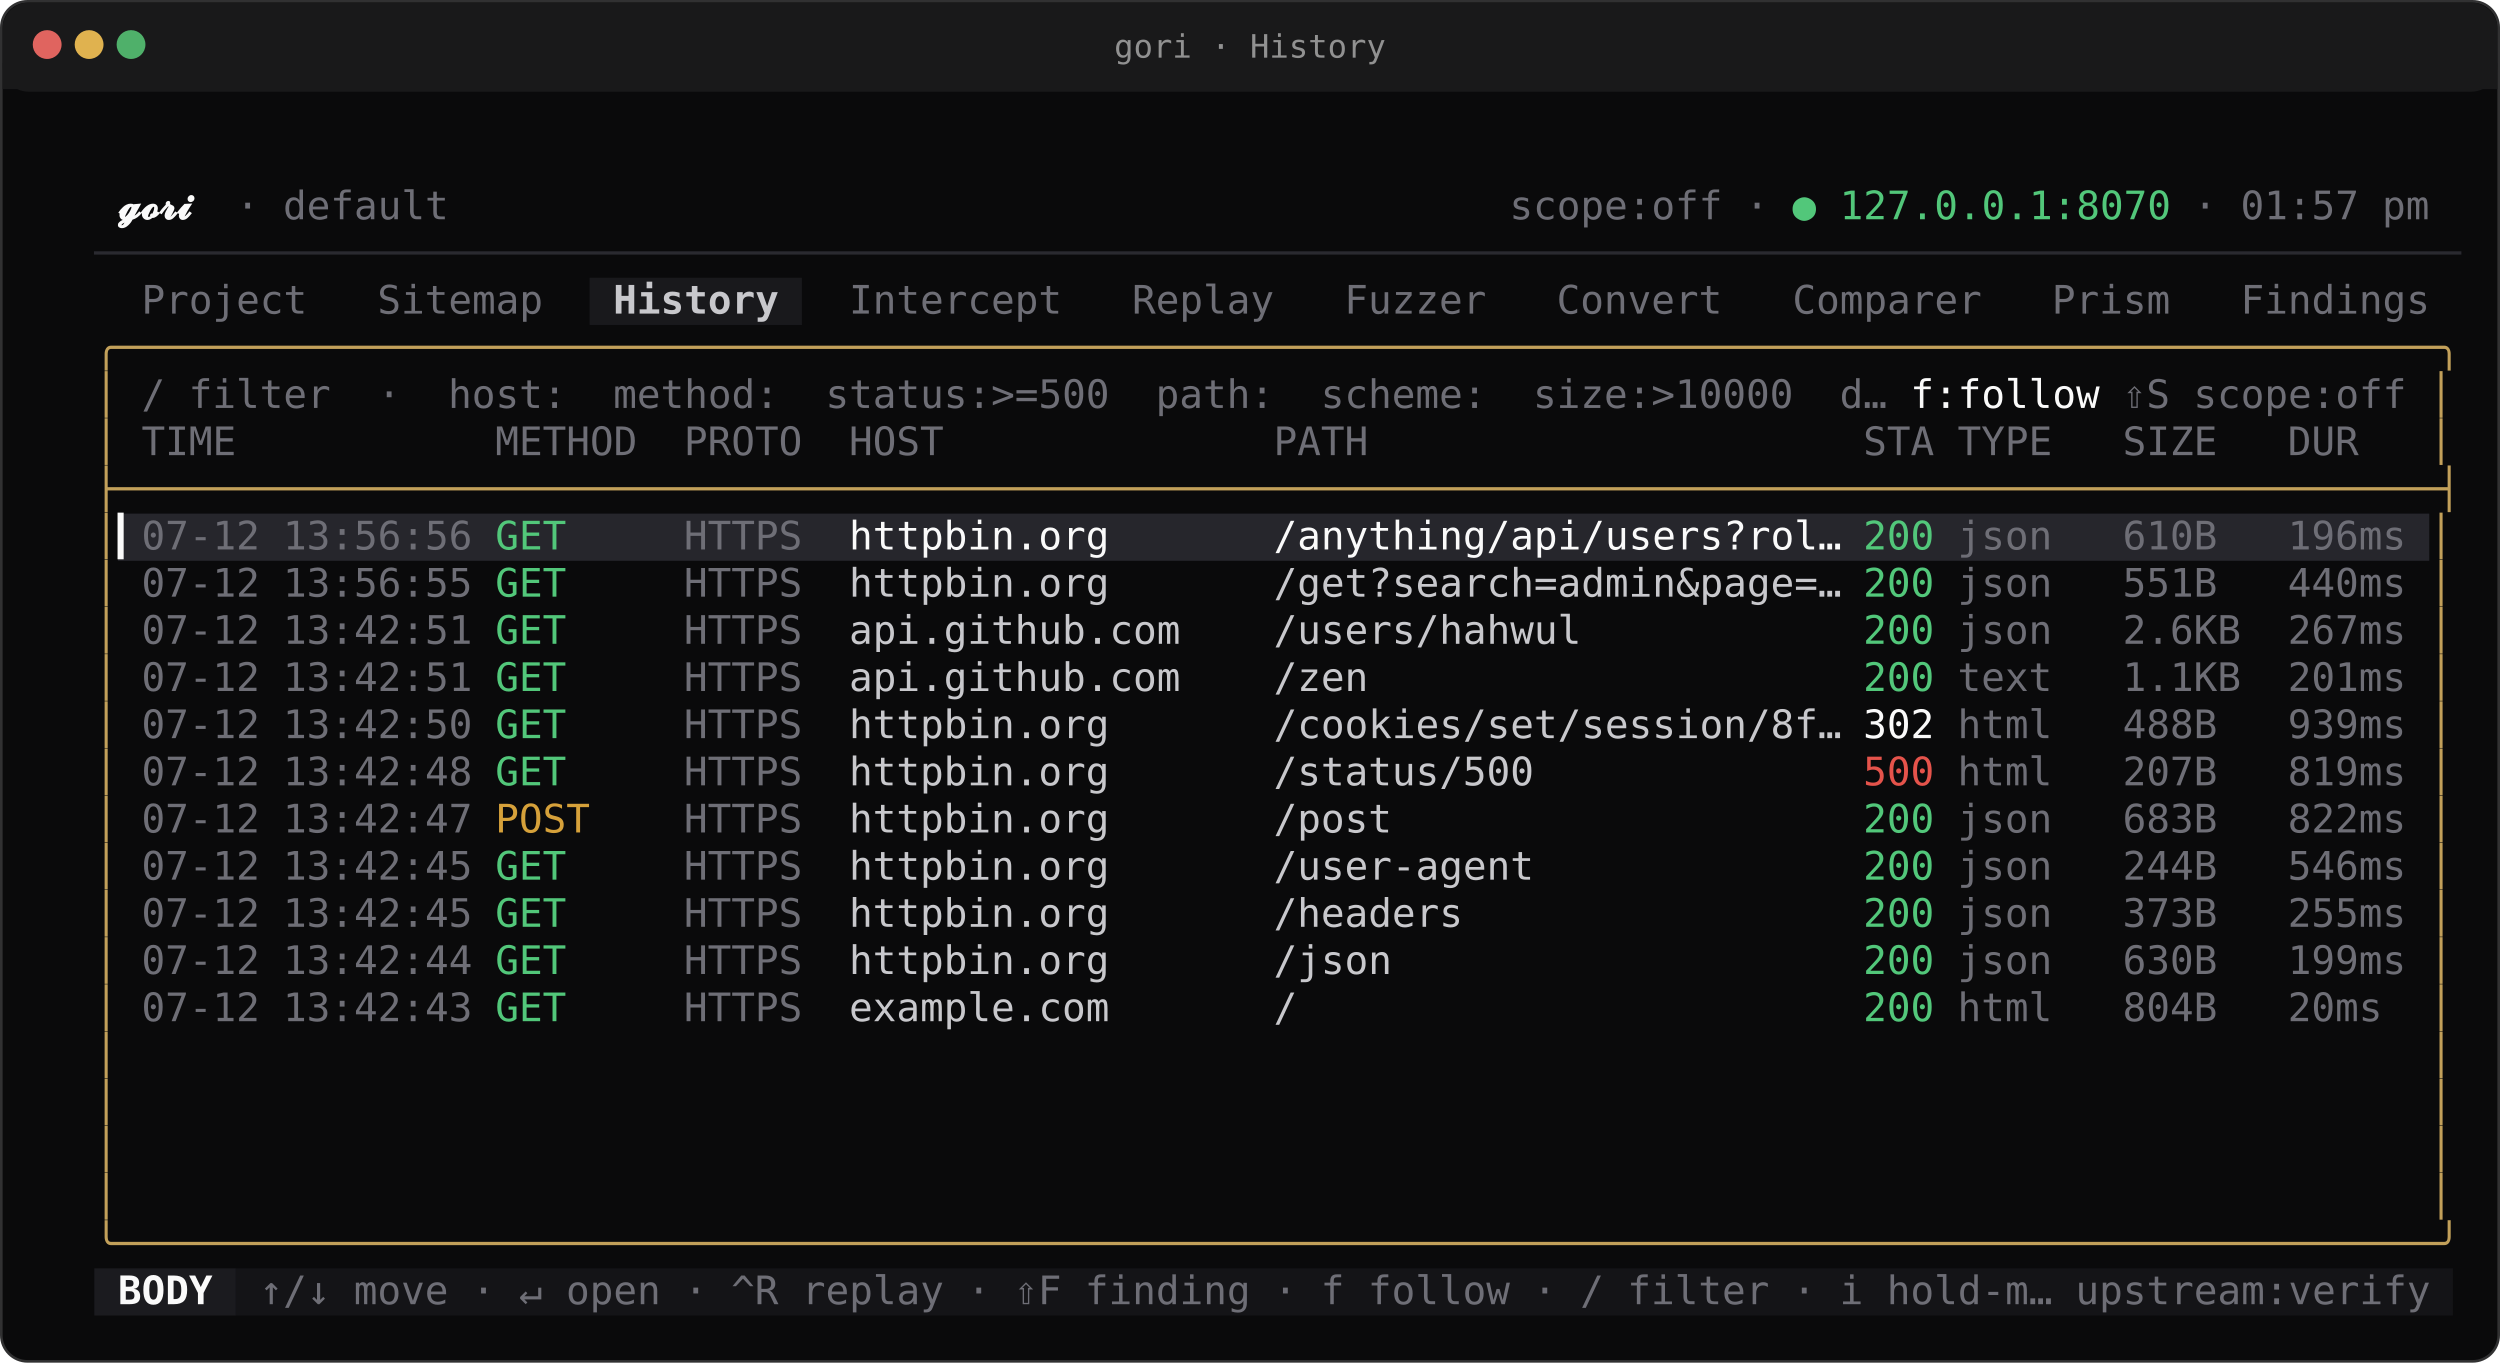
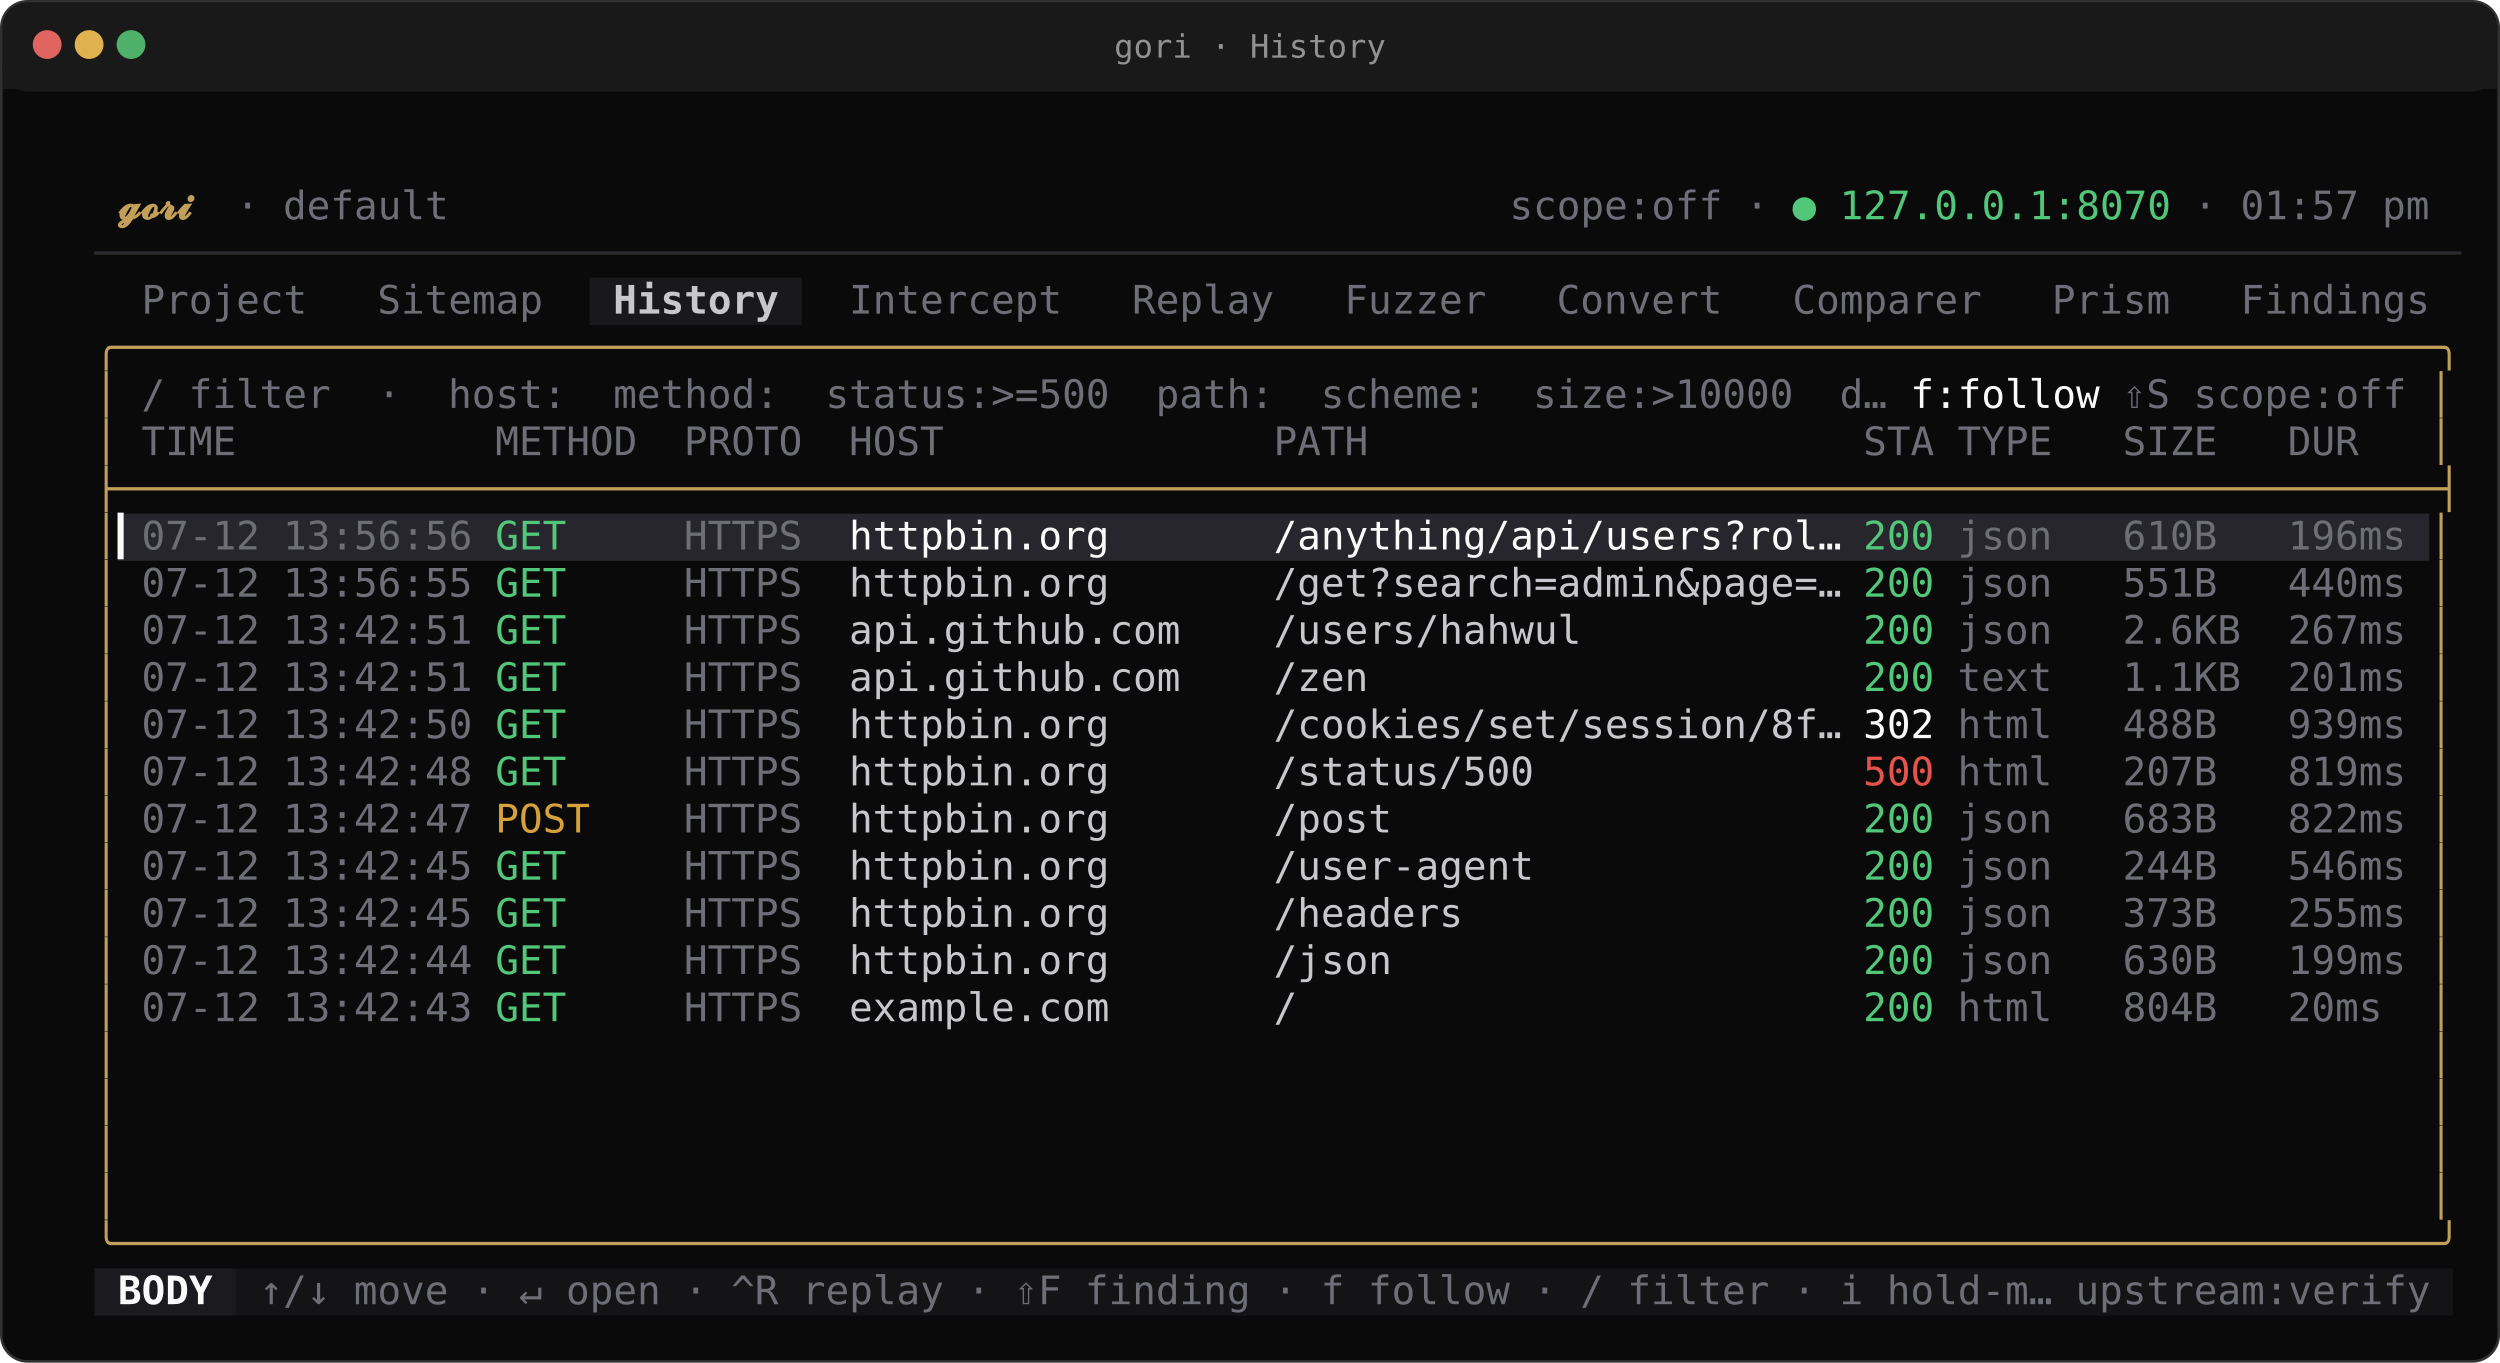
<svg xmlns="http://www.w3.org/2000/svg" width="954" height="520" viewBox="0 0 954.0 520.0" font-family="ui-monospace,'SF Mono','JetBrains Mono',Menlo,Consolas,monospace" font-size="15.0px" role="img" aria-label="gori · History">
  <rect x="0.5" y="0.5" width="953.0" height="519.0" rx="10" ry="10" fill="#0a0a0b" stroke="#313132" stroke-width="1" />
  <rect x="1" y="1" width="952.0" height="34.0" rx="10" ry="10" fill="#19191a" />
  <rect x="1" y="24.0" width="952.0" height="10" fill="#19191a" />
  <circle cx="18.0" cy="17.0" r="5.5" fill="#e0645f" />
  <circle cx="34.0" cy="17.0" r="5.5" fill="#e0b24f" />
  <circle cx="50.0" cy="17.0" r="5.5" fill="#4fb06a" />
  <text x="477.0" y="22.0" text-anchor="middle" fill="#919191" font-size="12.3px">gori · History</text>
  <rect x="225.00" y="106.00" width="81.00" height="18.00" fill="#19191c" />
  <rect x="45.00" y="196.00" width="882.00" height="18.00" fill="#26262c" />
  <rect x="36.00" y="484.00" width="54.00" height="18.00" fill="#1b1b1f" />
  <rect x="90.00" y="484.00" width="846.00" height="18.00" fill="#141417" />
-   <text x="45.00" y="83.68" textLength="36.00" lengthAdjust="spacingAndGlyphs" fill="#fafafa" font-weight="700" xml:space="preserve">𝓰𝓸𝓻𝓲</text>
+   <text x="45.00" y="83.68" textLength="36.00" lengthAdjust="spacingAndGlyphs" fill="#c2a05a" font-weight="700" xml:space="preserve">𝓰𝓸𝓻𝓲</text>
  <text x="90.00" y="83.68" textLength="9.00" lengthAdjust="spacingAndGlyphs" fill="#6e6e76" xml:space="preserve">·</text>
  <text x="108.00" y="83.68" textLength="63.00" lengthAdjust="spacingAndGlyphs" fill="#6e6e76" xml:space="preserve">default</text>
  <text x="576.00" y="83.68" textLength="81.00" lengthAdjust="spacingAndGlyphs" fill="#6e6e76" xml:space="preserve">scope:off</text>
  <text x="666.00" y="83.68" textLength="9.00" lengthAdjust="spacingAndGlyphs" fill="#6e6e76" xml:space="preserve">·</text>
  <text x="684.00" y="83.68" textLength="9.00" lengthAdjust="spacingAndGlyphs" fill="#52c77a" xml:space="preserve">●</text>
  <text x="702.00" y="83.68" textLength="126.00" lengthAdjust="spacingAndGlyphs" fill="#52c77a" xml:space="preserve">127.0.0.1:8070</text>
  <text x="837.00" y="83.68" textLength="9.00" lengthAdjust="spacingAndGlyphs" fill="#6e6e76" xml:space="preserve">·</text>
  <text x="855.00" y="83.68" textLength="45.00" lengthAdjust="spacingAndGlyphs" fill="#6e6e76" xml:space="preserve">01:57</text>
  <text x="909.00" y="83.68" textLength="18.00" lengthAdjust="spacingAndGlyphs" fill="#6e6e76" xml:space="preserve">pm</text>
  <text x="36.00" y="101.68" textLength="900.00" lengthAdjust="spacingAndGlyphs" fill="#2a2a30" xml:space="preserve">────────────────────────────────────────────────────────────────────────────────────────────────────</text>
  <text x="54.00" y="119.68" textLength="63.00" lengthAdjust="spacingAndGlyphs" fill="#6e6e76" xml:space="preserve">Project</text>
  <text x="144.00" y="119.68" textLength="63.00" lengthAdjust="spacingAndGlyphs" fill="#6e6e76" xml:space="preserve">Sitemap</text>
  <text x="234.00" y="119.68" textLength="63.00" lengthAdjust="spacingAndGlyphs" fill="#c8c8cc" font-weight="700" xml:space="preserve">History</text>
  <text x="324.00" y="119.68" textLength="81.00" lengthAdjust="spacingAndGlyphs" fill="#6e6e76" xml:space="preserve">Intercept</text>
  <text x="432.00" y="119.68" textLength="54.00" lengthAdjust="spacingAndGlyphs" fill="#6e6e76" xml:space="preserve">Replay</text>
  <text x="513.00" y="119.68" textLength="54.00" lengthAdjust="spacingAndGlyphs" fill="#6e6e76" xml:space="preserve">Fuzzer</text>
  <text x="594.00" y="119.68" textLength="63.00" lengthAdjust="spacingAndGlyphs" fill="#6e6e76" xml:space="preserve">Convert</text>
  <text x="684.00" y="119.68" textLength="72.00" lengthAdjust="spacingAndGlyphs" fill="#6e6e76" xml:space="preserve">Comparer</text>
  <text x="783.00" y="119.68" textLength="45.00" lengthAdjust="spacingAndGlyphs" fill="#6e6e76" xml:space="preserve">Prism</text>
  <text x="855.00" y="119.68" textLength="72.00" lengthAdjust="spacingAndGlyphs" fill="#6e6e76" xml:space="preserve">Findings</text>
  <text x="36.00" y="137.68" textLength="900.00" lengthAdjust="spacingAndGlyphs" fill="#c2a05a" xml:space="preserve">╭──────────────────────────────────────────────────────────────────────────────────────────────────╮</text>
  <text x="36.00" y="155.68" textLength="9.00" lengthAdjust="spacingAndGlyphs" fill="#c2a05a" xml:space="preserve">│</text>
  <text x="54.00" y="155.68" textLength="9.00" lengthAdjust="spacingAndGlyphs" fill="#6e6e76" xml:space="preserve">/</text>
  <text x="72.00" y="155.68" textLength="54.00" lengthAdjust="spacingAndGlyphs" fill="#6e6e76" xml:space="preserve">filter</text>
  <text x="144.00" y="155.68" textLength="9.00" lengthAdjust="spacingAndGlyphs" fill="#6e6e76" xml:space="preserve">·</text>
  <text x="171.00" y="155.68" textLength="45.00" lengthAdjust="spacingAndGlyphs" fill="#6e6e76" xml:space="preserve">host:</text>
  <text x="234.00" y="155.68" textLength="63.00" lengthAdjust="spacingAndGlyphs" fill="#6e6e76" xml:space="preserve">method:</text>
  <text x="315.00" y="155.68" textLength="108.00" lengthAdjust="spacingAndGlyphs" fill="#6e6e76" xml:space="preserve">status:&gt;=500</text>
  <text x="441.00" y="155.68" textLength="45.00" lengthAdjust="spacingAndGlyphs" fill="#6e6e76" xml:space="preserve">path:</text>
  <text x="504.00" y="155.68" textLength="63.00" lengthAdjust="spacingAndGlyphs" fill="#6e6e76" xml:space="preserve">scheme:</text>
  <text x="585.00" y="155.68" textLength="99.00" lengthAdjust="spacingAndGlyphs" fill="#6e6e76" xml:space="preserve">size:&gt;10000</text>
  <text x="702.00" y="155.68" textLength="18.00" lengthAdjust="spacingAndGlyphs" fill="#6e6e76" xml:space="preserve">d…</text>
  <text x="729.00" y="155.68" textLength="72.00" lengthAdjust="spacingAndGlyphs" fill="#fafafa" xml:space="preserve">f:follow</text>
  <text x="810.00" y="155.68" textLength="18.00" lengthAdjust="spacingAndGlyphs" fill="#6e6e76" xml:space="preserve">⇧S</text>
  <text x="837.00" y="155.68" textLength="81.00" lengthAdjust="spacingAndGlyphs" fill="#6e6e76" xml:space="preserve">scope:off</text>
  <text x="927.00" y="155.68" textLength="9.00" lengthAdjust="spacingAndGlyphs" fill="#c2a05a" xml:space="preserve">│</text>
  <text x="36.00" y="173.68" textLength="9.00" lengthAdjust="spacingAndGlyphs" fill="#c2a05a" xml:space="preserve">│</text>
  <text x="54.00" y="173.68" textLength="36.00" lengthAdjust="spacingAndGlyphs" fill="#6e6e76" xml:space="preserve">TIME</text>
  <text x="189.00" y="173.68" textLength="54.00" lengthAdjust="spacingAndGlyphs" fill="#6e6e76" xml:space="preserve">METHOD</text>
  <text x="261.00" y="173.68" textLength="45.00" lengthAdjust="spacingAndGlyphs" fill="#6e6e76" xml:space="preserve">PROTO</text>
  <text x="324.00" y="173.68" textLength="36.00" lengthAdjust="spacingAndGlyphs" fill="#6e6e76" xml:space="preserve">HOST</text>
  <text x="486.00" y="173.68" textLength="36.00" lengthAdjust="spacingAndGlyphs" fill="#6e6e76" xml:space="preserve">PATH</text>
  <text x="711.00" y="173.68" textLength="27.00" lengthAdjust="spacingAndGlyphs" fill="#6e6e76" xml:space="preserve">STA</text>
  <text x="747.00" y="173.68" textLength="36.00" lengthAdjust="spacingAndGlyphs" fill="#6e6e76" xml:space="preserve">TYPE</text>
  <text x="810.00" y="173.68" textLength="36.00" lengthAdjust="spacingAndGlyphs" fill="#6e6e76" xml:space="preserve">SIZE</text>
  <text x="873.00" y="173.68" textLength="27.00" lengthAdjust="spacingAndGlyphs" fill="#6e6e76" xml:space="preserve">DUR</text>
  <text x="927.00" y="173.68" textLength="9.00" lengthAdjust="spacingAndGlyphs" fill="#c2a05a" xml:space="preserve">│</text>
  <text x="36.00" y="191.68" textLength="900.00" lengthAdjust="spacingAndGlyphs" fill="#c2a05a" xml:space="preserve">├──────────────────────────────────────────────────────────────────────────────────────────────────┤</text>
  <text x="36.00" y="209.68" textLength="9.00" lengthAdjust="spacingAndGlyphs" fill="#c2a05a" xml:space="preserve">│</text>
  <text x="45.00" y="209.68" textLength="9.00" lengthAdjust="spacingAndGlyphs" fill="#fafafa" xml:space="preserve">▎</text>
  <text x="54.00" y="209.68" textLength="45.00" lengthAdjust="spacingAndGlyphs" fill="#6e6e76" xml:space="preserve">07-12</text>
  <text x="108.00" y="209.68" textLength="72.00" lengthAdjust="spacingAndGlyphs" fill="#6e6e76" xml:space="preserve">13:56:56</text>
  <text x="189.00" y="209.68" textLength="27.00" lengthAdjust="spacingAndGlyphs" fill="#52c77a" xml:space="preserve">GET</text>
  <text x="261.00" y="209.68" textLength="45.00" lengthAdjust="spacingAndGlyphs" fill="#6e6e76" xml:space="preserve">HTTPS</text>
  <text x="324.00" y="209.68" textLength="99.00" lengthAdjust="spacingAndGlyphs" fill="#fafafa" xml:space="preserve">httpbin.org</text>
  <text x="486.00" y="209.68" textLength="216.00" lengthAdjust="spacingAndGlyphs" fill="#fafafa" xml:space="preserve">/anything/api/users?rol…</text>
  <text x="711.00" y="209.68" textLength="27.00" lengthAdjust="spacingAndGlyphs" fill="#52c77a" xml:space="preserve">200</text>
  <text x="747.00" y="209.68" textLength="36.00" lengthAdjust="spacingAndGlyphs" fill="#6e6e76" xml:space="preserve">json</text>
  <text x="810.00" y="209.68" textLength="36.00" lengthAdjust="spacingAndGlyphs" fill="#6e6e76" xml:space="preserve">610B</text>
  <text x="873.00" y="209.68" textLength="45.00" lengthAdjust="spacingAndGlyphs" fill="#6e6e76" xml:space="preserve">196ms</text>
  <text x="927.00" y="209.68" textLength="9.00" lengthAdjust="spacingAndGlyphs" fill="#c2a05a" xml:space="preserve">│</text>
  <text x="36.00" y="227.68" textLength="9.00" lengthAdjust="spacingAndGlyphs" fill="#c2a05a" xml:space="preserve">│</text>
  <text x="54.00" y="227.68" textLength="45.00" lengthAdjust="spacingAndGlyphs" fill="#6e6e76" xml:space="preserve">07-12</text>
  <text x="108.00" y="227.68" textLength="72.00" lengthAdjust="spacingAndGlyphs" fill="#6e6e76" xml:space="preserve">13:56:55</text>
  <text x="189.00" y="227.68" textLength="27.00" lengthAdjust="spacingAndGlyphs" fill="#52c77a" xml:space="preserve">GET</text>
  <text x="261.00" y="227.68" textLength="45.00" lengthAdjust="spacingAndGlyphs" fill="#6e6e76" xml:space="preserve">HTTPS</text>
  <text x="324.00" y="227.68" textLength="99.00" lengthAdjust="spacingAndGlyphs" fill="#c8c8cc" xml:space="preserve">httpbin.org</text>
  <text x="486.00" y="227.68" textLength="216.00" lengthAdjust="spacingAndGlyphs" fill="#c8c8cc" xml:space="preserve">/get?search=admin&amp;page=…</text>
  <text x="711.00" y="227.68" textLength="27.00" lengthAdjust="spacingAndGlyphs" fill="#52c77a" xml:space="preserve">200</text>
  <text x="747.00" y="227.68" textLength="36.00" lengthAdjust="spacingAndGlyphs" fill="#6e6e76" xml:space="preserve">json</text>
  <text x="810.00" y="227.68" textLength="36.00" lengthAdjust="spacingAndGlyphs" fill="#6e6e76" xml:space="preserve">551B</text>
  <text x="873.00" y="227.68" textLength="45.00" lengthAdjust="spacingAndGlyphs" fill="#6e6e76" xml:space="preserve">440ms</text>
  <text x="927.00" y="227.68" textLength="9.00" lengthAdjust="spacingAndGlyphs" fill="#c2a05a" xml:space="preserve">│</text>
  <text x="36.00" y="245.68" textLength="9.00" lengthAdjust="spacingAndGlyphs" fill="#c2a05a" xml:space="preserve">│</text>
  <text x="54.00" y="245.68" textLength="45.00" lengthAdjust="spacingAndGlyphs" fill="#6e6e76" xml:space="preserve">07-12</text>
  <text x="108.00" y="245.68" textLength="72.00" lengthAdjust="spacingAndGlyphs" fill="#6e6e76" xml:space="preserve">13:42:51</text>
  <text x="189.00" y="245.68" textLength="27.00" lengthAdjust="spacingAndGlyphs" fill="#52c77a" xml:space="preserve">GET</text>
  <text x="261.00" y="245.68" textLength="45.00" lengthAdjust="spacingAndGlyphs" fill="#6e6e76" xml:space="preserve">HTTPS</text>
  <text x="324.00" y="245.68" textLength="126.00" lengthAdjust="spacingAndGlyphs" fill="#c8c8cc" xml:space="preserve">api.github.com</text>
  <text x="486.00" y="245.68" textLength="117.00" lengthAdjust="spacingAndGlyphs" fill="#c8c8cc" xml:space="preserve">/users/hahwul</text>
  <text x="711.00" y="245.68" textLength="27.00" lengthAdjust="spacingAndGlyphs" fill="#52c77a" xml:space="preserve">200</text>
  <text x="747.00" y="245.68" textLength="36.00" lengthAdjust="spacingAndGlyphs" fill="#6e6e76" xml:space="preserve">json</text>
  <text x="810.00" y="245.68" textLength="45.00" lengthAdjust="spacingAndGlyphs" fill="#6e6e76" xml:space="preserve">2.6KB</text>
  <text x="873.00" y="245.68" textLength="45.00" lengthAdjust="spacingAndGlyphs" fill="#6e6e76" xml:space="preserve">267ms</text>
  <text x="927.00" y="245.68" textLength="9.00" lengthAdjust="spacingAndGlyphs" fill="#c2a05a" xml:space="preserve">│</text>
  <text x="36.00" y="263.68" textLength="9.00" lengthAdjust="spacingAndGlyphs" fill="#c2a05a" xml:space="preserve">│</text>
  <text x="54.00" y="263.68" textLength="45.00" lengthAdjust="spacingAndGlyphs" fill="#6e6e76" xml:space="preserve">07-12</text>
  <text x="108.00" y="263.68" textLength="72.00" lengthAdjust="spacingAndGlyphs" fill="#6e6e76" xml:space="preserve">13:42:51</text>
  <text x="189.00" y="263.68" textLength="27.00" lengthAdjust="spacingAndGlyphs" fill="#52c77a" xml:space="preserve">GET</text>
  <text x="261.00" y="263.68" textLength="45.00" lengthAdjust="spacingAndGlyphs" fill="#6e6e76" xml:space="preserve">HTTPS</text>
  <text x="324.00" y="263.68" textLength="126.00" lengthAdjust="spacingAndGlyphs" fill="#c8c8cc" xml:space="preserve">api.github.com</text>
  <text x="486.00" y="263.68" textLength="36.00" lengthAdjust="spacingAndGlyphs" fill="#c8c8cc" xml:space="preserve">/zen</text>
  <text x="711.00" y="263.68" textLength="27.00" lengthAdjust="spacingAndGlyphs" fill="#52c77a" xml:space="preserve">200</text>
  <text x="747.00" y="263.68" textLength="36.00" lengthAdjust="spacingAndGlyphs" fill="#6e6e76" xml:space="preserve">text</text>
  <text x="810.00" y="263.68" textLength="45.00" lengthAdjust="spacingAndGlyphs" fill="#6e6e76" xml:space="preserve">1.1KB</text>
  <text x="873.00" y="263.68" textLength="45.00" lengthAdjust="spacingAndGlyphs" fill="#6e6e76" xml:space="preserve">201ms</text>
  <text x="927.00" y="263.68" textLength="9.00" lengthAdjust="spacingAndGlyphs" fill="#c2a05a" xml:space="preserve">│</text>
  <text x="36.00" y="281.68" textLength="9.00" lengthAdjust="spacingAndGlyphs" fill="#c2a05a" xml:space="preserve">│</text>
  <text x="54.00" y="281.68" textLength="45.00" lengthAdjust="spacingAndGlyphs" fill="#6e6e76" xml:space="preserve">07-12</text>
  <text x="108.00" y="281.68" textLength="72.00" lengthAdjust="spacingAndGlyphs" fill="#6e6e76" xml:space="preserve">13:42:50</text>
  <text x="189.00" y="281.68" textLength="27.00" lengthAdjust="spacingAndGlyphs" fill="#52c77a" xml:space="preserve">GET</text>
  <text x="261.00" y="281.68" textLength="45.00" lengthAdjust="spacingAndGlyphs" fill="#6e6e76" xml:space="preserve">HTTPS</text>
  <text x="324.00" y="281.68" textLength="99.00" lengthAdjust="spacingAndGlyphs" fill="#c8c8cc" xml:space="preserve">httpbin.org</text>
  <text x="486.00" y="281.68" textLength="216.00" lengthAdjust="spacingAndGlyphs" fill="#c8c8cc" xml:space="preserve">/cookies/set/session/8f…</text>
  <text x="711.00" y="281.68" textLength="27.00" lengthAdjust="spacingAndGlyphs" fill="#fafafa" xml:space="preserve">302</text>
  <text x="747.00" y="281.68" textLength="36.00" lengthAdjust="spacingAndGlyphs" fill="#6e6e76" xml:space="preserve">html</text>
  <text x="810.00" y="281.68" textLength="36.00" lengthAdjust="spacingAndGlyphs" fill="#6e6e76" xml:space="preserve">488B</text>
  <text x="873.00" y="281.68" textLength="45.00" lengthAdjust="spacingAndGlyphs" fill="#6e6e76" xml:space="preserve">939ms</text>
  <text x="927.00" y="281.68" textLength="9.00" lengthAdjust="spacingAndGlyphs" fill="#c2a05a" xml:space="preserve">│</text>
  <text x="36.00" y="299.68" textLength="9.00" lengthAdjust="spacingAndGlyphs" fill="#c2a05a" xml:space="preserve">│</text>
  <text x="54.00" y="299.68" textLength="45.00" lengthAdjust="spacingAndGlyphs" fill="#6e6e76" xml:space="preserve">07-12</text>
  <text x="108.00" y="299.68" textLength="72.00" lengthAdjust="spacingAndGlyphs" fill="#6e6e76" xml:space="preserve">13:42:48</text>
  <text x="189.00" y="299.68" textLength="27.00" lengthAdjust="spacingAndGlyphs" fill="#52c77a" xml:space="preserve">GET</text>
  <text x="261.00" y="299.68" textLength="45.00" lengthAdjust="spacingAndGlyphs" fill="#6e6e76" xml:space="preserve">HTTPS</text>
  <text x="324.00" y="299.68" textLength="99.00" lengthAdjust="spacingAndGlyphs" fill="#c8c8cc" xml:space="preserve">httpbin.org</text>
  <text x="486.00" y="299.68" textLength="99.00" lengthAdjust="spacingAndGlyphs" fill="#c8c8cc" xml:space="preserve">/status/500</text>
  <text x="711.00" y="299.68" textLength="27.00" lengthAdjust="spacingAndGlyphs" fill="#e5534b" xml:space="preserve">500</text>
  <text x="747.00" y="299.68" textLength="36.00" lengthAdjust="spacingAndGlyphs" fill="#6e6e76" xml:space="preserve">html</text>
  <text x="810.00" y="299.68" textLength="36.00" lengthAdjust="spacingAndGlyphs" fill="#6e6e76" xml:space="preserve">207B</text>
  <text x="873.00" y="299.68" textLength="45.00" lengthAdjust="spacingAndGlyphs" fill="#6e6e76" xml:space="preserve">819ms</text>
  <text x="927.00" y="299.68" textLength="9.00" lengthAdjust="spacingAndGlyphs" fill="#c2a05a" xml:space="preserve">│</text>
  <text x="36.00" y="317.68" textLength="9.00" lengthAdjust="spacingAndGlyphs" fill="#c2a05a" xml:space="preserve">│</text>
  <text x="54.00" y="317.68" textLength="45.00" lengthAdjust="spacingAndGlyphs" fill="#6e6e76" xml:space="preserve">07-12</text>
  <text x="108.00" y="317.68" textLength="72.00" lengthAdjust="spacingAndGlyphs" fill="#6e6e76" xml:space="preserve">13:42:47</text>
  <text x="189.00" y="317.68" textLength="36.00" lengthAdjust="spacingAndGlyphs" fill="#d6a13a" xml:space="preserve">POST</text>
  <text x="261.00" y="317.68" textLength="45.00" lengthAdjust="spacingAndGlyphs" fill="#6e6e76" xml:space="preserve">HTTPS</text>
  <text x="324.00" y="317.68" textLength="99.00" lengthAdjust="spacingAndGlyphs" fill="#c8c8cc" xml:space="preserve">httpbin.org</text>
  <text x="486.00" y="317.68" textLength="45.00" lengthAdjust="spacingAndGlyphs" fill="#c8c8cc" xml:space="preserve">/post</text>
  <text x="711.00" y="317.68" textLength="27.00" lengthAdjust="spacingAndGlyphs" fill="#52c77a" xml:space="preserve">200</text>
  <text x="747.00" y="317.68" textLength="36.00" lengthAdjust="spacingAndGlyphs" fill="#6e6e76" xml:space="preserve">json</text>
  <text x="810.00" y="317.68" textLength="36.00" lengthAdjust="spacingAndGlyphs" fill="#6e6e76" xml:space="preserve">683B</text>
  <text x="873.00" y="317.68" textLength="45.00" lengthAdjust="spacingAndGlyphs" fill="#6e6e76" xml:space="preserve">822ms</text>
  <text x="927.00" y="317.68" textLength="9.00" lengthAdjust="spacingAndGlyphs" fill="#c2a05a" xml:space="preserve">│</text>
  <text x="36.00" y="335.68" textLength="9.00" lengthAdjust="spacingAndGlyphs" fill="#c2a05a" xml:space="preserve">│</text>
  <text x="54.00" y="335.68" textLength="45.00" lengthAdjust="spacingAndGlyphs" fill="#6e6e76" xml:space="preserve">07-12</text>
  <text x="108.00" y="335.68" textLength="72.00" lengthAdjust="spacingAndGlyphs" fill="#6e6e76" xml:space="preserve">13:42:45</text>
  <text x="189.00" y="335.68" textLength="27.00" lengthAdjust="spacingAndGlyphs" fill="#52c77a" xml:space="preserve">GET</text>
  <text x="261.00" y="335.68" textLength="45.00" lengthAdjust="spacingAndGlyphs" fill="#6e6e76" xml:space="preserve">HTTPS</text>
  <text x="324.00" y="335.68" textLength="99.00" lengthAdjust="spacingAndGlyphs" fill="#c8c8cc" xml:space="preserve">httpbin.org</text>
  <text x="486.00" y="335.68" textLength="99.00" lengthAdjust="spacingAndGlyphs" fill="#c8c8cc" xml:space="preserve">/user-agent</text>
  <text x="711.00" y="335.68" textLength="27.00" lengthAdjust="spacingAndGlyphs" fill="#52c77a" xml:space="preserve">200</text>
  <text x="747.00" y="335.68" textLength="36.00" lengthAdjust="spacingAndGlyphs" fill="#6e6e76" xml:space="preserve">json</text>
  <text x="810.00" y="335.68" textLength="36.00" lengthAdjust="spacingAndGlyphs" fill="#6e6e76" xml:space="preserve">244B</text>
  <text x="873.00" y="335.68" textLength="45.00" lengthAdjust="spacingAndGlyphs" fill="#6e6e76" xml:space="preserve">546ms</text>
  <text x="927.00" y="335.68" textLength="9.00" lengthAdjust="spacingAndGlyphs" fill="#c2a05a" xml:space="preserve">│</text>
  <text x="36.00" y="353.68" textLength="9.00" lengthAdjust="spacingAndGlyphs" fill="#c2a05a" xml:space="preserve">│</text>
  <text x="54.00" y="353.68" textLength="45.00" lengthAdjust="spacingAndGlyphs" fill="#6e6e76" xml:space="preserve">07-12</text>
  <text x="108.00" y="353.68" textLength="72.00" lengthAdjust="spacingAndGlyphs" fill="#6e6e76" xml:space="preserve">13:42:45</text>
  <text x="189.00" y="353.68" textLength="27.00" lengthAdjust="spacingAndGlyphs" fill="#52c77a" xml:space="preserve">GET</text>
  <text x="261.00" y="353.68" textLength="45.00" lengthAdjust="spacingAndGlyphs" fill="#6e6e76" xml:space="preserve">HTTPS</text>
  <text x="324.00" y="353.68" textLength="99.00" lengthAdjust="spacingAndGlyphs" fill="#c8c8cc" xml:space="preserve">httpbin.org</text>
  <text x="486.00" y="353.68" textLength="72.00" lengthAdjust="spacingAndGlyphs" fill="#c8c8cc" xml:space="preserve">/headers</text>
  <text x="711.00" y="353.68" textLength="27.00" lengthAdjust="spacingAndGlyphs" fill="#52c77a" xml:space="preserve">200</text>
  <text x="747.00" y="353.68" textLength="36.00" lengthAdjust="spacingAndGlyphs" fill="#6e6e76" xml:space="preserve">json</text>
  <text x="810.00" y="353.68" textLength="36.00" lengthAdjust="spacingAndGlyphs" fill="#6e6e76" xml:space="preserve">373B</text>
  <text x="873.00" y="353.68" textLength="45.00" lengthAdjust="spacingAndGlyphs" fill="#6e6e76" xml:space="preserve">255ms</text>
  <text x="927.00" y="353.68" textLength="9.00" lengthAdjust="spacingAndGlyphs" fill="#c2a05a" xml:space="preserve">│</text>
  <text x="36.00" y="371.68" textLength="9.00" lengthAdjust="spacingAndGlyphs" fill="#c2a05a" xml:space="preserve">│</text>
  <text x="54.00" y="371.68" textLength="45.00" lengthAdjust="spacingAndGlyphs" fill="#6e6e76" xml:space="preserve">07-12</text>
  <text x="108.00" y="371.68" textLength="72.00" lengthAdjust="spacingAndGlyphs" fill="#6e6e76" xml:space="preserve">13:42:44</text>
  <text x="189.00" y="371.68" textLength="27.00" lengthAdjust="spacingAndGlyphs" fill="#52c77a" xml:space="preserve">GET</text>
  <text x="261.00" y="371.68" textLength="45.00" lengthAdjust="spacingAndGlyphs" fill="#6e6e76" xml:space="preserve">HTTPS</text>
  <text x="324.00" y="371.68" textLength="99.00" lengthAdjust="spacingAndGlyphs" fill="#c8c8cc" xml:space="preserve">httpbin.org</text>
  <text x="486.00" y="371.68" textLength="45.00" lengthAdjust="spacingAndGlyphs" fill="#c8c8cc" xml:space="preserve">/json</text>
  <text x="711.00" y="371.68" textLength="27.00" lengthAdjust="spacingAndGlyphs" fill="#52c77a" xml:space="preserve">200</text>
  <text x="747.00" y="371.68" textLength="36.00" lengthAdjust="spacingAndGlyphs" fill="#6e6e76" xml:space="preserve">json</text>
  <text x="810.00" y="371.68" textLength="36.00" lengthAdjust="spacingAndGlyphs" fill="#6e6e76" xml:space="preserve">630B</text>
  <text x="873.00" y="371.68" textLength="45.00" lengthAdjust="spacingAndGlyphs" fill="#6e6e76" xml:space="preserve">199ms</text>
  <text x="927.00" y="371.68" textLength="9.00" lengthAdjust="spacingAndGlyphs" fill="#c2a05a" xml:space="preserve">│</text>
  <text x="36.00" y="389.68" textLength="9.00" lengthAdjust="spacingAndGlyphs" fill="#c2a05a" xml:space="preserve">│</text>
  <text x="54.00" y="389.68" textLength="45.00" lengthAdjust="spacingAndGlyphs" fill="#6e6e76" xml:space="preserve">07-12</text>
  <text x="108.00" y="389.68" textLength="72.00" lengthAdjust="spacingAndGlyphs" fill="#6e6e76" xml:space="preserve">13:42:43</text>
  <text x="189.00" y="389.68" textLength="27.00" lengthAdjust="spacingAndGlyphs" fill="#52c77a" xml:space="preserve">GET</text>
  <text x="261.00" y="389.68" textLength="45.00" lengthAdjust="spacingAndGlyphs" fill="#6e6e76" xml:space="preserve">HTTPS</text>
  <text x="324.00" y="389.68" textLength="99.00" lengthAdjust="spacingAndGlyphs" fill="#c8c8cc" xml:space="preserve">example.com</text>
  <text x="486.00" y="389.68" textLength="9.00" lengthAdjust="spacingAndGlyphs" fill="#c8c8cc" xml:space="preserve">/</text>
  <text x="711.00" y="389.68" textLength="27.00" lengthAdjust="spacingAndGlyphs" fill="#52c77a" xml:space="preserve">200</text>
  <text x="747.00" y="389.68" textLength="36.00" lengthAdjust="spacingAndGlyphs" fill="#6e6e76" xml:space="preserve">html</text>
  <text x="810.00" y="389.68" textLength="36.00" lengthAdjust="spacingAndGlyphs" fill="#6e6e76" xml:space="preserve">804B</text>
  <text x="873.00" y="389.68" textLength="36.00" lengthAdjust="spacingAndGlyphs" fill="#6e6e76" xml:space="preserve">20ms</text>
  <text x="927.00" y="389.68" textLength="9.00" lengthAdjust="spacingAndGlyphs" fill="#c2a05a" xml:space="preserve">│</text>
  <text x="36.00" y="407.68" textLength="9.00" lengthAdjust="spacingAndGlyphs" fill="#c2a05a" xml:space="preserve">│</text>
  <text x="927.00" y="407.68" textLength="9.00" lengthAdjust="spacingAndGlyphs" fill="#c2a05a" xml:space="preserve">│</text>
  <text x="36.00" y="425.68" textLength="9.00" lengthAdjust="spacingAndGlyphs" fill="#c2a05a" xml:space="preserve">│</text>
  <text x="927.00" y="425.68" textLength="9.00" lengthAdjust="spacingAndGlyphs" fill="#c2a05a" xml:space="preserve">│</text>
  <text x="36.00" y="443.68" textLength="9.00" lengthAdjust="spacingAndGlyphs" fill="#c2a05a" xml:space="preserve">│</text>
  <text x="927.00" y="443.68" textLength="9.00" lengthAdjust="spacingAndGlyphs" fill="#c2a05a" xml:space="preserve">│</text>
  <text x="36.00" y="461.68" textLength="9.00" lengthAdjust="spacingAndGlyphs" fill="#c2a05a" xml:space="preserve">│</text>
  <text x="927.00" y="461.68" textLength="9.00" lengthAdjust="spacingAndGlyphs" fill="#c2a05a" xml:space="preserve">│</text>
  <text x="36.00" y="479.68" textLength="900.00" lengthAdjust="spacingAndGlyphs" fill="#c2a05a" xml:space="preserve">╰──────────────────────────────────────────────────────────────────────────────────────────────────╯</text>
  <text x="45.00" y="497.68" textLength="36.00" lengthAdjust="spacingAndGlyphs" fill="#fafafa" font-weight="700" xml:space="preserve">BODY</text>
  <text x="99.00" y="497.68" textLength="27.00" lengthAdjust="spacingAndGlyphs" fill="#6e6e76" xml:space="preserve">↑/↓</text>
  <text x="135.00" y="497.68" textLength="36.00" lengthAdjust="spacingAndGlyphs" fill="#6e6e76" xml:space="preserve">move</text>
  <text x="180.00" y="497.68" textLength="9.00" lengthAdjust="spacingAndGlyphs" fill="#6e6e76" xml:space="preserve">·</text>
  <text x="198.00" y="497.68" textLength="9.00" lengthAdjust="spacingAndGlyphs" fill="#6e6e76" xml:space="preserve">↵</text>
  <text x="216.00" y="497.68" textLength="36.00" lengthAdjust="spacingAndGlyphs" fill="#6e6e76" xml:space="preserve">open</text>
  <text x="261.00" y="497.68" textLength="9.00" lengthAdjust="spacingAndGlyphs" fill="#6e6e76" xml:space="preserve">·</text>
  <text x="279.00" y="497.68" textLength="18.00" lengthAdjust="spacingAndGlyphs" fill="#6e6e76" xml:space="preserve">^R</text>
  <text x="306.00" y="497.68" textLength="54.00" lengthAdjust="spacingAndGlyphs" fill="#6e6e76" xml:space="preserve">replay</text>
  <text x="369.00" y="497.68" textLength="9.00" lengthAdjust="spacingAndGlyphs" fill="#6e6e76" xml:space="preserve">·</text>
  <text x="387.00" y="497.68" textLength="18.00" lengthAdjust="spacingAndGlyphs" fill="#6e6e76" xml:space="preserve">⇧F</text>
  <text x="414.00" y="497.68" textLength="63.00" lengthAdjust="spacingAndGlyphs" fill="#6e6e76" xml:space="preserve">finding</text>
  <text x="486.00" y="497.68" textLength="9.00" lengthAdjust="spacingAndGlyphs" fill="#6e6e76" xml:space="preserve">·</text>
  <text x="504.00" y="497.68" textLength="9.00" lengthAdjust="spacingAndGlyphs" fill="#6e6e76" xml:space="preserve">f</text>
  <text x="522.00" y="497.68" textLength="54.00" lengthAdjust="spacingAndGlyphs" fill="#6e6e76" xml:space="preserve">follow</text>
  <text x="585.00" y="497.68" textLength="9.00" lengthAdjust="spacingAndGlyphs" fill="#6e6e76" xml:space="preserve">·</text>
  <text x="603.00" y="497.68" textLength="9.00" lengthAdjust="spacingAndGlyphs" fill="#6e6e76" xml:space="preserve">/</text>
  <text x="621.00" y="497.68" textLength="54.00" lengthAdjust="spacingAndGlyphs" fill="#6e6e76" xml:space="preserve">filter</text>
  <text x="684.00" y="497.68" textLength="9.00" lengthAdjust="spacingAndGlyphs" fill="#6e6e76" xml:space="preserve">·</text>
  <text x="702.00" y="497.68" textLength="9.00" lengthAdjust="spacingAndGlyphs" fill="#6e6e76" xml:space="preserve">i</text>
  <text x="720.00" y="497.68" textLength="63.00" lengthAdjust="spacingAndGlyphs" fill="#6e6e76" xml:space="preserve">hold-m…</text>
  <text x="792.00" y="497.68" textLength="135.00" lengthAdjust="spacingAndGlyphs" fill="#6e6e76" xml:space="preserve">upstream:verify</text>
</svg>
